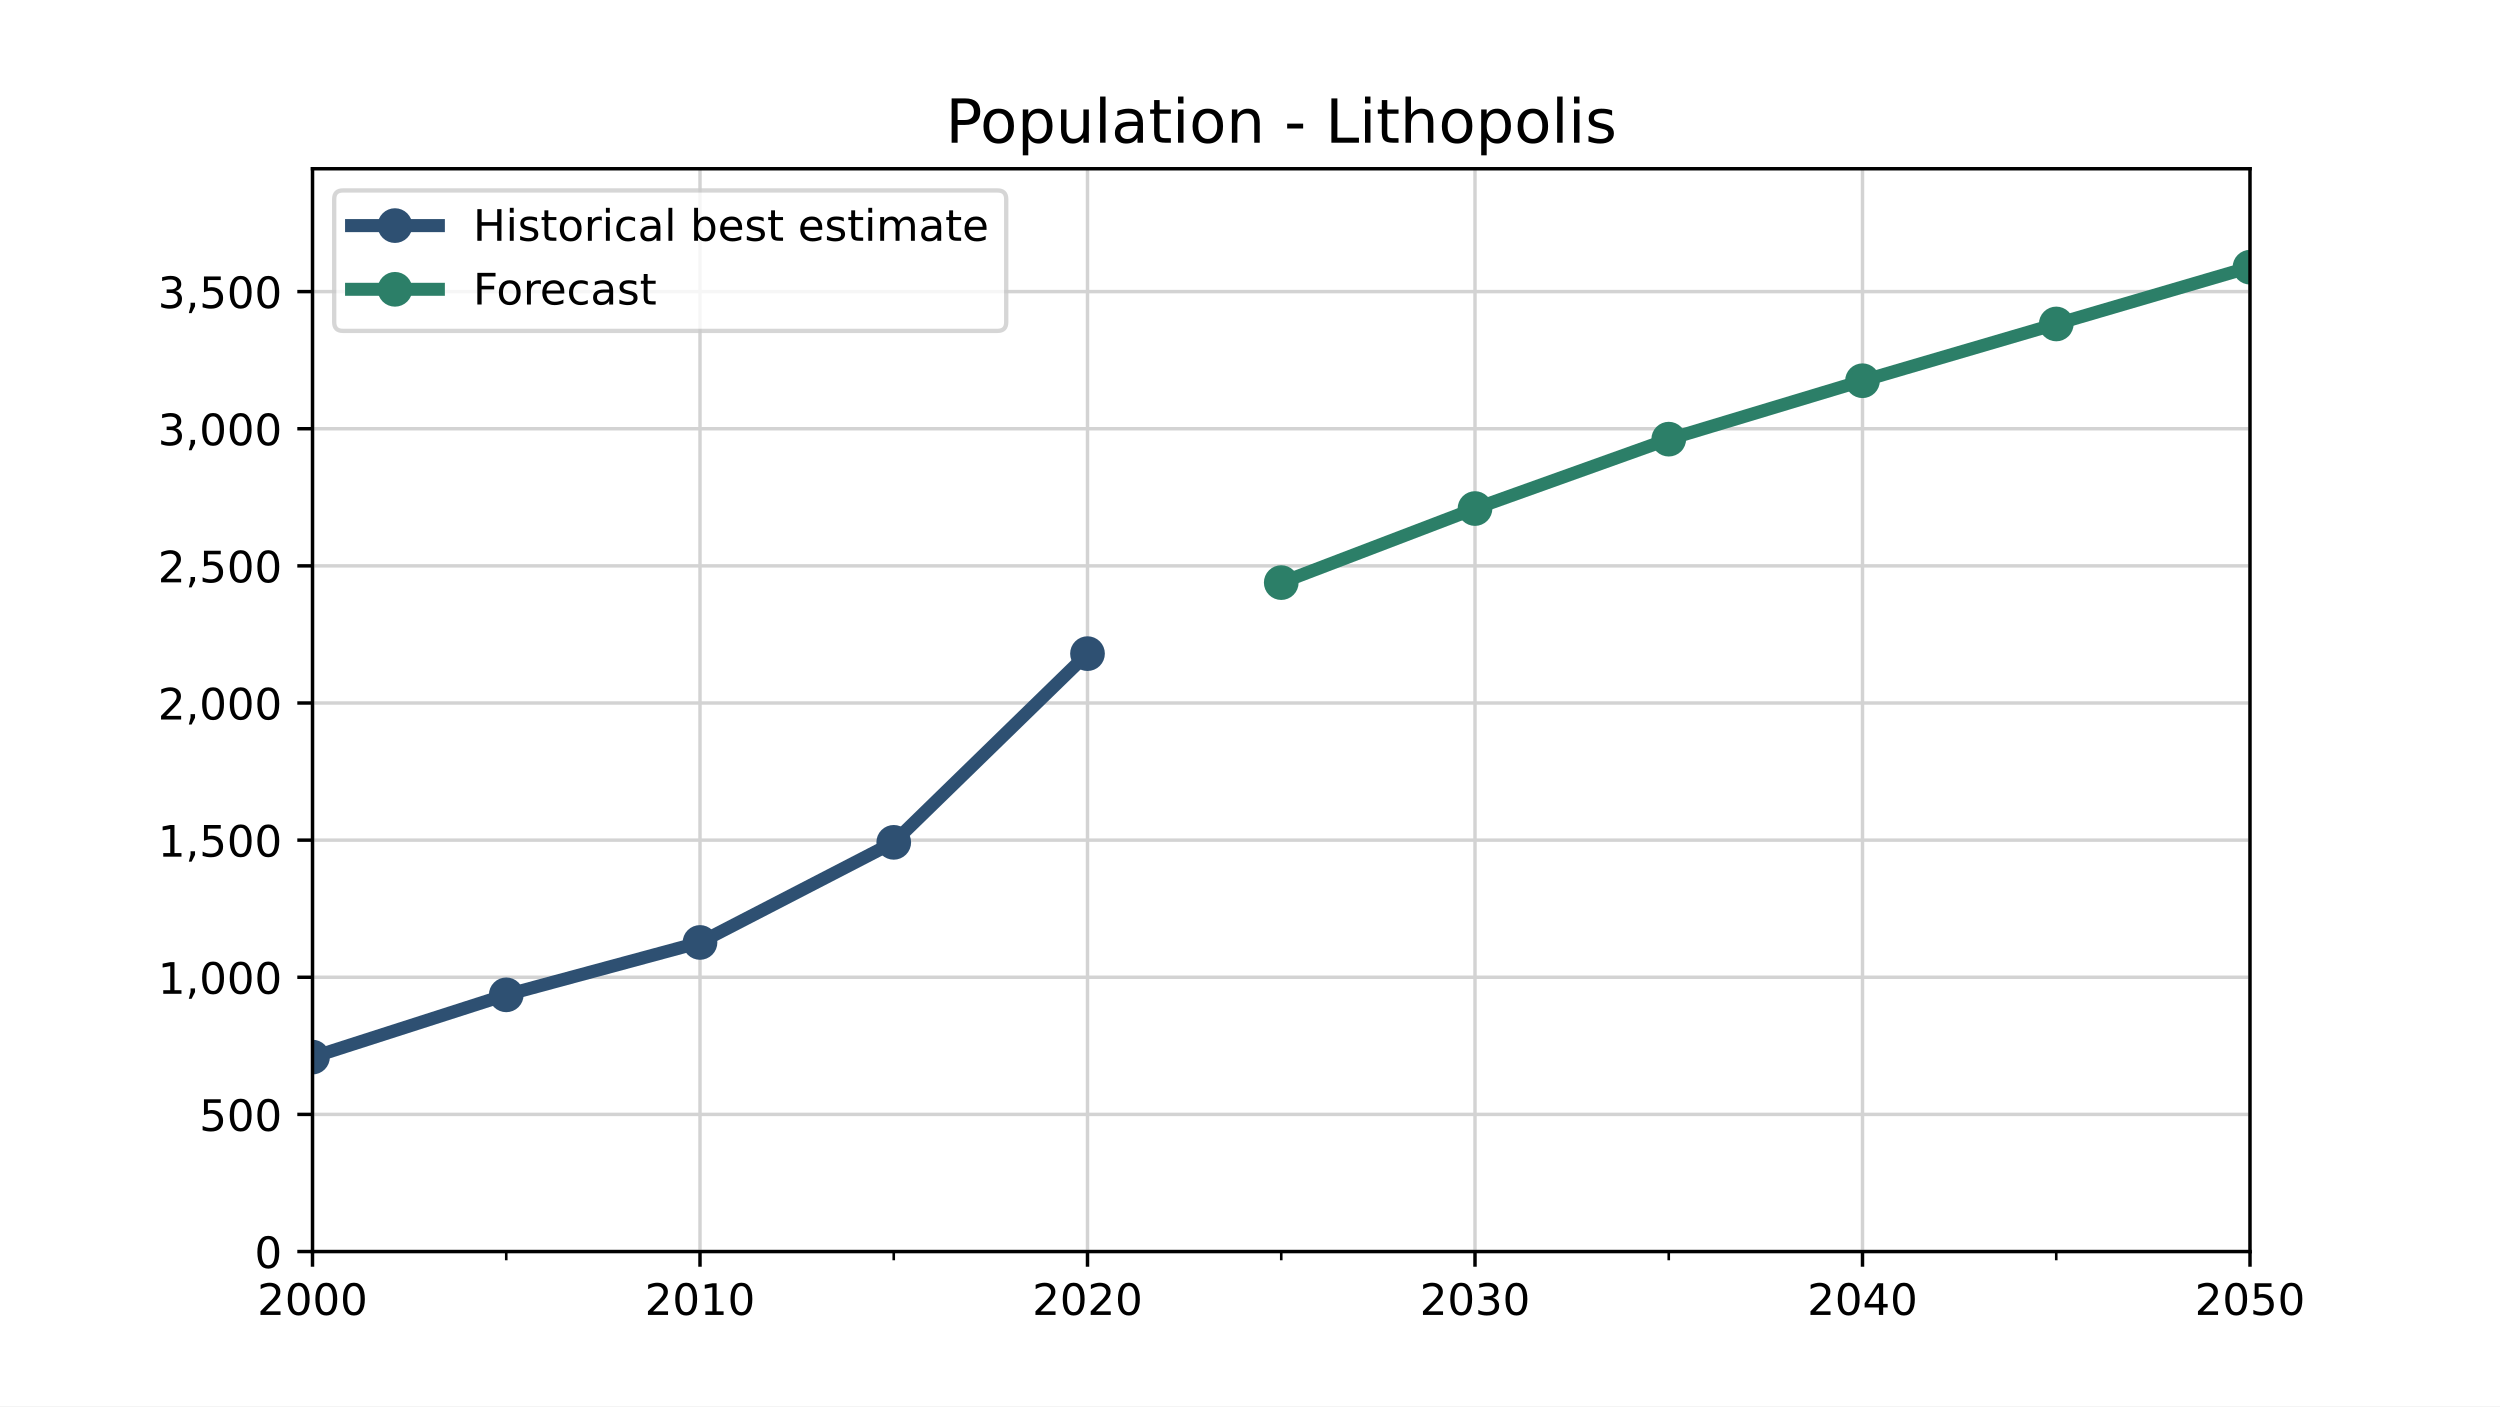
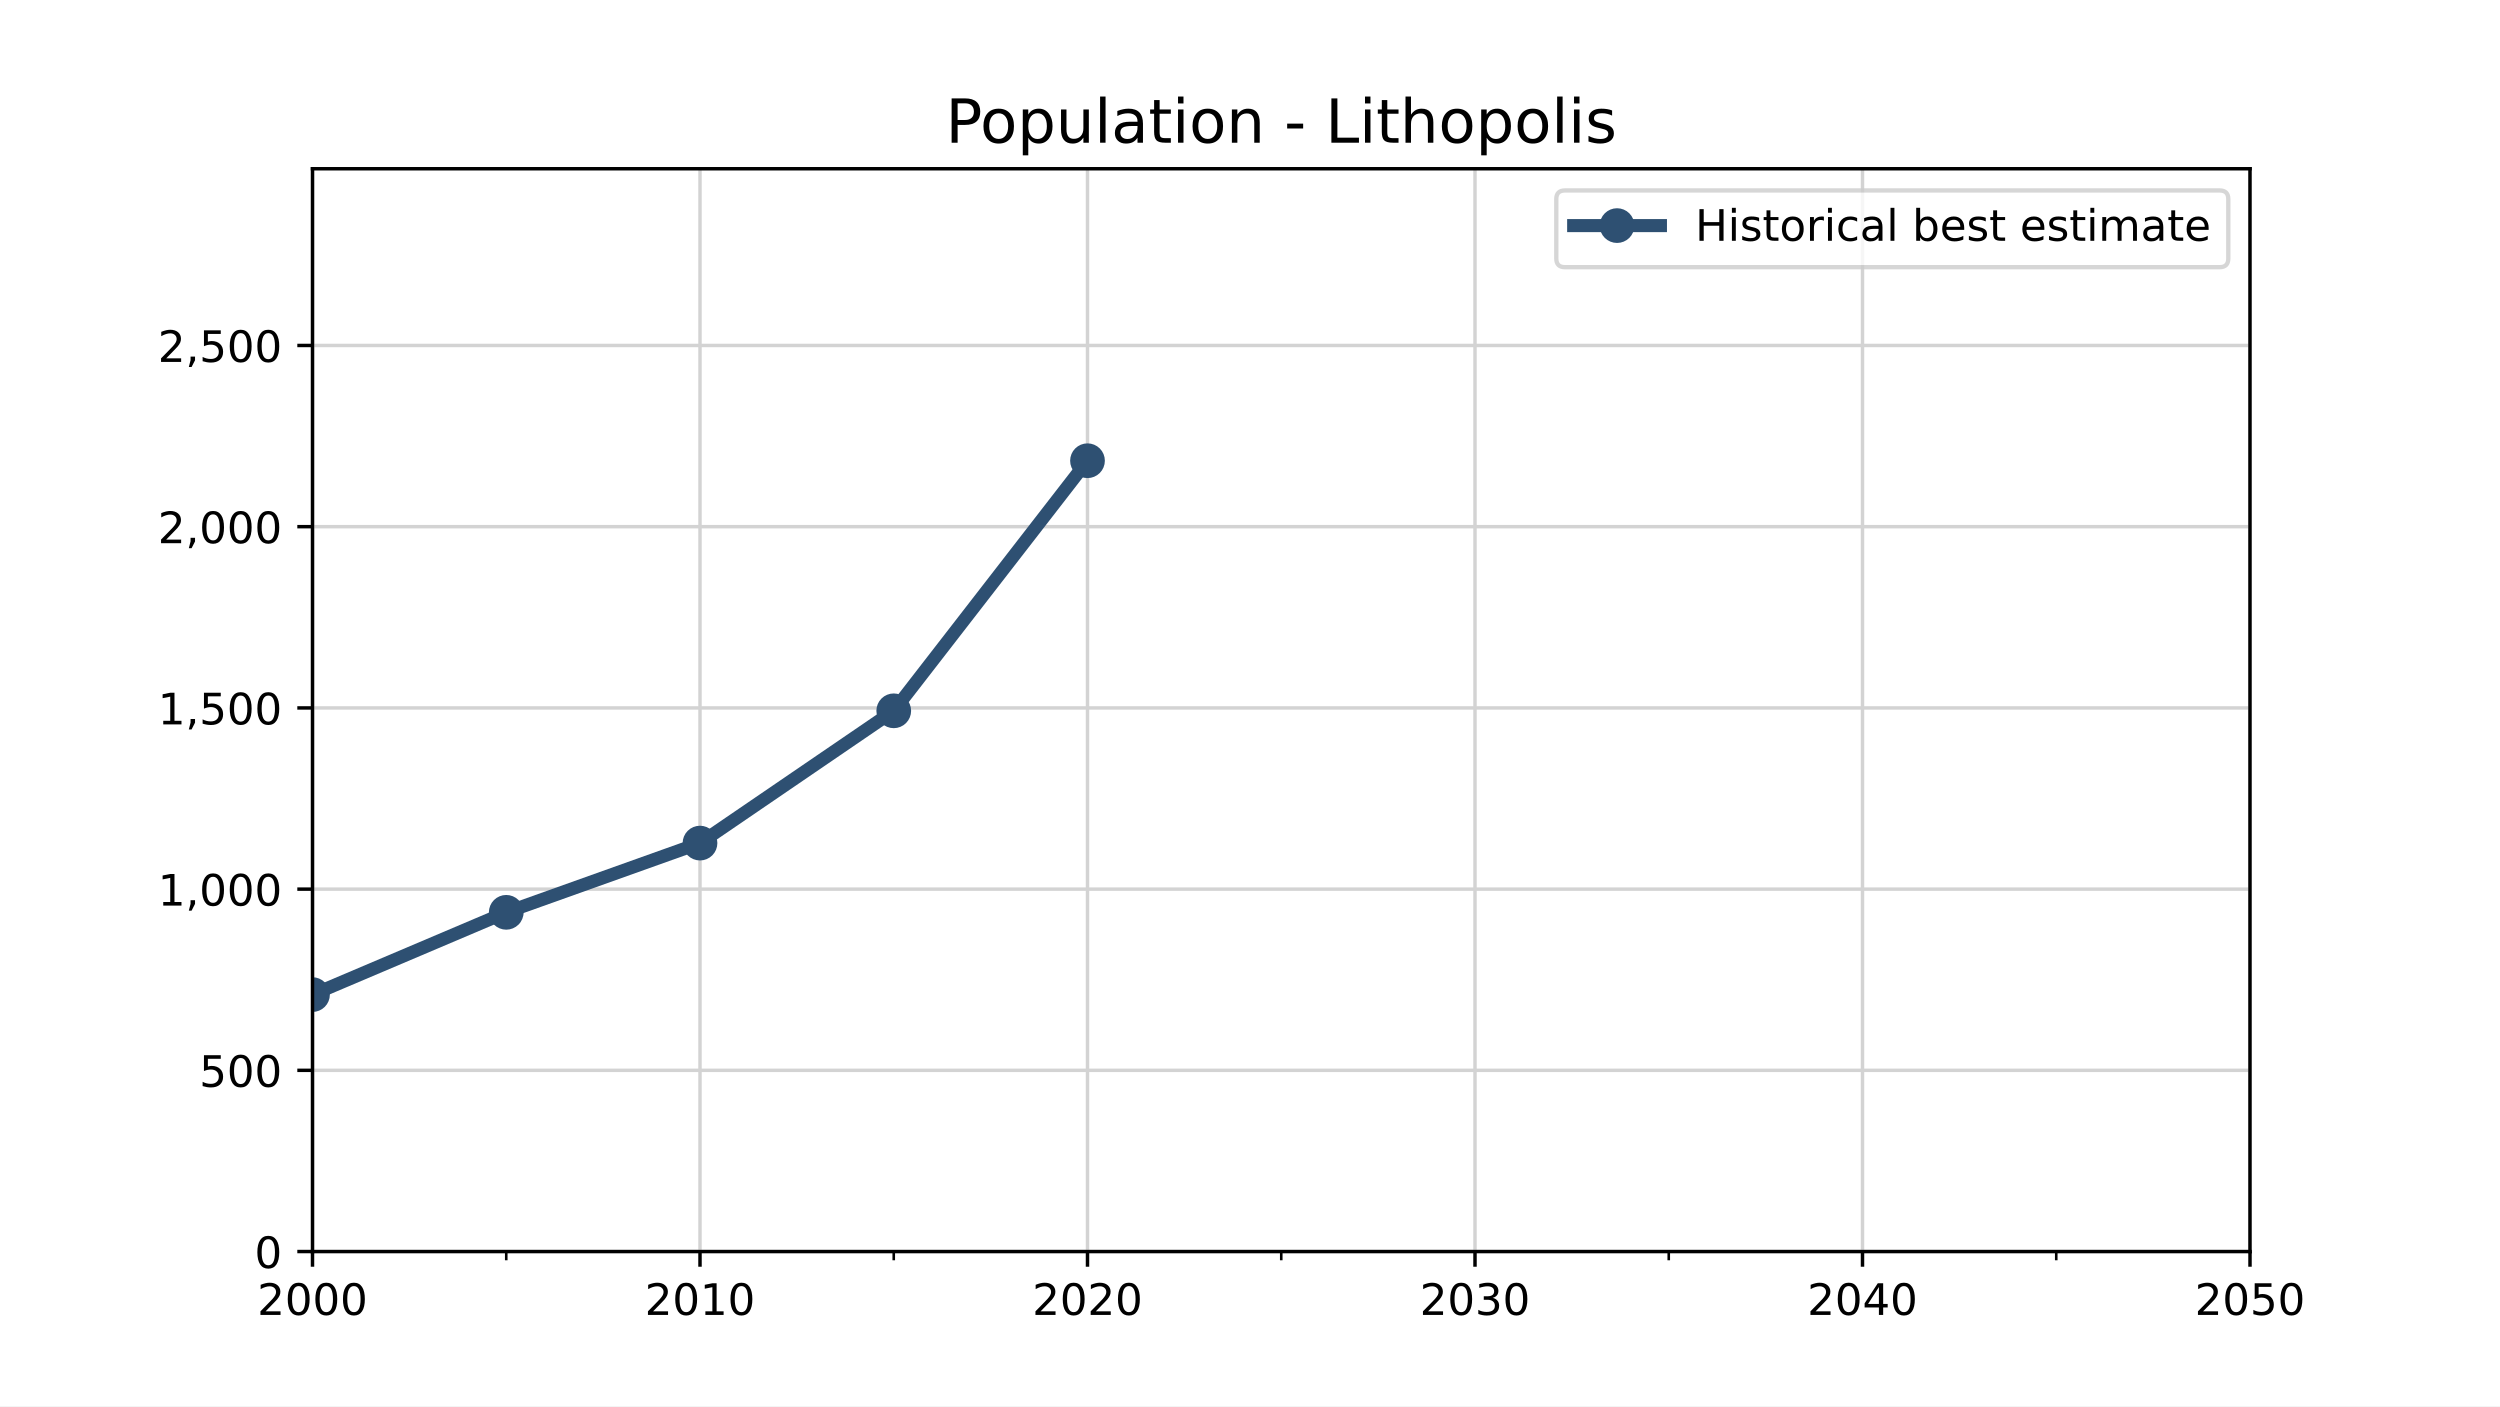
<svg xmlns="http://www.w3.org/2000/svg" xmlns:xlink="http://www.w3.org/1999/xlink" width="576pt" height="324pt" viewBox="0 0 576 324" version="1.1">
  <defs>
    <style type="text/css">*{stroke-linejoin: round; stroke-linecap: butt}</style>
  </defs>
  <g id="figure_1">
    <g id="patch_1">
      <path d="M 0 324  L 576 324  L 576 0  L 0 0  z " style="fill: #ffffff" />
    </g>
    <g id="axes_1">
      <g id="patch_2">
        <path d="M 72 288.36  L 518.4 288.36  L 518.4 38.88  L 72 38.88  z " style="fill: #ffffff" />
      </g>
      <g id="matplotlib.axis_1">
        <g id="xtick_1">
          <g id="line2d_1">
-             <path d="M 72 288.36  L 72 38.88  " clip-path="url(#p7a6496138f)" style="fill: none; stroke: #d3d3d3; stroke-width: 0.8; stroke-linecap: square" />
+             <path d="M 72 288.36  L 72 38.88  " clip-path="url(#p3c80971018)" style="fill: none; stroke: #d3d3d3; stroke-width: 0.8; stroke-linecap: square" />
          </g>
          <g id="line2d_2">
            <defs>
-               <path id="m58051185d8" d="M 0 0  L 0 3.5  " style="stroke: #000000; stroke-width: 0.8" />
+               <path id="m2da62c11f4" d="M 0 0  L 0 3.5  " style="stroke: #000000; stroke-width: 0.8" />
            </defs>
            <g>
-               <use xlink:href="#m58051185d8" x="72" y="288.36" style="stroke: #000000; stroke-width: 0.8" />
+               <use xlink:href="#m2da62c11f4" x="72" y="288.36" style="stroke: #000000; stroke-width: 0.8" />
            </g>
          </g>
          <g id="text_1">
            <g transform="translate(59.275 302.9584) scale(0.1 -0.1)">
              <defs>
                <path id="DejaVuSans-32" d="M 1228 531  L 3431 531  L 3431 0  L 469 0  L 469 531  Q 828 903 1448 1529  Q 2069 2156 2228 2338  Q 2531 2678 2651 2914  Q 2772 3150 2772 3378  Q 2772 3750 2511 3984  Q 2250 4219 1831 4219  Q 1534 4219 1204 4116  Q 875 4013 500 3803  L 500 4441  Q 881 4594 1212 4672  Q 1544 4750 1819 4750  Q 2544 4750 2975 4387  Q 3406 4025 3406 3419  Q 3406 3131 3298 2873  Q 3191 2616 2906 2266  Q 2828 2175 2409 1742  Q 1991 1309 1228 531  z " transform="scale(0.015625)" />
                <path id="DejaVuSans-30" d="M 2034 4250  Q 1547 4250 1301 3770  Q 1056 3291 1056 2328  Q 1056 1369 1301 889  Q 1547 409 2034 409  Q 2525 409 2770 889  Q 3016 1369 3016 2328  Q 3016 3291 2770 3770  Q 2525 4250 2034 4250  z M 2034 4750  Q 2819 4750 3233 4129  Q 3647 3509 3647 2328  Q 3647 1150 3233 529  Q 2819 -91 2034 -91  Q 1250 -91 836 529  Q 422 1150 422 2328  Q 422 3509 836 4129  Q 1250 4750 2034 4750  z " transform="scale(0.015625)" />
              </defs>
              <use xlink:href="#DejaVuSans-32" />
-               <use xlink:href="#DejaVuSans-30" x="63.623" />
-               <use xlink:href="#DejaVuSans-30" x="127.246" />
-               <use xlink:href="#DejaVuSans-30" x="190.869" />
+               <use xlink:href="#DejaVuSans-30" transform="translate(63.62305 0)" />
+               <use xlink:href="#DejaVuSans-30" transform="translate(127.2461 0)" />
+               <use xlink:href="#DejaVuSans-30" transform="translate(190.8691 0)" />
            </g>
          </g>
        </g>
        <g id="xtick_2">
          <g id="line2d_3">
-             <path d="M 161.28 288.36  L 161.28 38.88  " clip-path="url(#p7a6496138f)" style="fill: none; stroke: #d3d3d3; stroke-width: 0.8; stroke-linecap: square" />
+             <path d="M 161.28 288.36  L 161.28 38.88  " clip-path="url(#p3c80971018)" style="fill: none; stroke: #d3d3d3; stroke-width: 0.8; stroke-linecap: square" />
          </g>
          <g id="line2d_4">
            <g>
-               <use xlink:href="#m58051185d8" x="161.28" y="288.36" style="stroke: #000000; stroke-width: 0.8" />
+               <use xlink:href="#m2da62c11f4" x="161.28" y="288.36" style="stroke: #000000; stroke-width: 0.8" />
            </g>
          </g>
          <g id="text_2">
            <g transform="translate(148.555 302.9584) scale(0.1 -0.1)">
              <defs>
                <path id="DejaVuSans-31" d="M 794 531  L 1825 531  L 1825 4091  L 703 3866  L 703 4441  L 1819 4666  L 2450 4666  L 2450 531  L 3481 531  L 3481 0  L 794 0  L 794 531  z " transform="scale(0.015625)" />
              </defs>
              <use xlink:href="#DejaVuSans-32" />
-               <use xlink:href="#DejaVuSans-30" x="63.623" />
-               <use xlink:href="#DejaVuSans-31" x="127.246" />
-               <use xlink:href="#DejaVuSans-30" x="190.869" />
+               <use xlink:href="#DejaVuSans-30" transform="translate(63.62305 0)" />
+               <use xlink:href="#DejaVuSans-31" transform="translate(127.2461 0)" />
+               <use xlink:href="#DejaVuSans-30" transform="translate(190.8691 0)" />
            </g>
          </g>
        </g>
        <g id="xtick_3">
          <g id="line2d_5">
-             <path d="M 250.56 288.36  L 250.56 38.88  " clip-path="url(#p7a6496138f)" style="fill: none; stroke: #d3d3d3; stroke-width: 0.8; stroke-linecap: square" />
+             <path d="M 250.56 288.36  L 250.56 38.88  " clip-path="url(#p3c80971018)" style="fill: none; stroke: #d3d3d3; stroke-width: 0.8; stroke-linecap: square" />
          </g>
          <g id="line2d_6">
            <g>
-               <use xlink:href="#m58051185d8" x="250.56" y="288.36" style="stroke: #000000; stroke-width: 0.8" />
+               <use xlink:href="#m2da62c11f4" x="250.56" y="288.36" style="stroke: #000000; stroke-width: 0.8" />
            </g>
          </g>
          <g id="text_3">
            <g transform="translate(237.835 302.9584) scale(0.1 -0.1)">
              <use xlink:href="#DejaVuSans-32" />
-               <use xlink:href="#DejaVuSans-30" x="63.623" />
-               <use xlink:href="#DejaVuSans-32" x="127.246" />
-               <use xlink:href="#DejaVuSans-30" x="190.869" />
+               <use xlink:href="#DejaVuSans-30" transform="translate(63.62305 0)" />
+               <use xlink:href="#DejaVuSans-32" transform="translate(127.2461 0)" />
+               <use xlink:href="#DejaVuSans-30" transform="translate(190.8691 0)" />
            </g>
          </g>
        </g>
        <g id="xtick_4">
          <g id="line2d_7">
-             <path d="M 339.84 288.36  L 339.84 38.88  " clip-path="url(#p7a6496138f)" style="fill: none; stroke: #d3d3d3; stroke-width: 0.8; stroke-linecap: square" />
+             <path d="M 339.84 288.36  L 339.84 38.88  " clip-path="url(#p3c80971018)" style="fill: none; stroke: #d3d3d3; stroke-width: 0.8; stroke-linecap: square" />
          </g>
          <g id="line2d_8">
            <g>
-               <use xlink:href="#m58051185d8" x="339.84" y="288.36" style="stroke: #000000; stroke-width: 0.8" />
+               <use xlink:href="#m2da62c11f4" x="339.84" y="288.36" style="stroke: #000000; stroke-width: 0.8" />
            </g>
          </g>
          <g id="text_4">
            <g transform="translate(327.115 302.9584) scale(0.1 -0.1)">
              <defs>
                <path id="DejaVuSans-33" d="M 2597 2516  Q 3050 2419 3304 2112  Q 3559 1806 3559 1356  Q 3559 666 3084 287  Q 2609 -91 1734 -91  Q 1441 -91 1130 -33  Q 819 25 488 141  L 488 750  Q 750 597 1062 519  Q 1375 441 1716 441  Q 2309 441 2620 675  Q 2931 909 2931 1356  Q 2931 1769 2642 2001  Q 2353 2234 1838 2234  L 1294 2234  L 1294 2753  L 1863 2753  Q 2328 2753 2575 2939  Q 2822 3125 2822 3475  Q 2822 3834 2567 4026  Q 2313 4219 1838 4219  Q 1578 4219 1281 4162  Q 984 4106 628 3988  L 628 4550  Q 988 4650 1302 4700  Q 1616 4750 1894 4750  Q 2613 4750 3031 4423  Q 3450 4097 3450 3541  Q 3450 3153 3228 2886  Q 3006 2619 2597 2516  z " transform="scale(0.015625)" />
              </defs>
              <use xlink:href="#DejaVuSans-32" />
-               <use xlink:href="#DejaVuSans-30" x="63.623" />
-               <use xlink:href="#DejaVuSans-33" x="127.246" />
-               <use xlink:href="#DejaVuSans-30" x="190.869" />
+               <use xlink:href="#DejaVuSans-30" transform="translate(63.62305 0)" />
+               <use xlink:href="#DejaVuSans-33" transform="translate(127.2461 0)" />
+               <use xlink:href="#DejaVuSans-30" transform="translate(190.8691 0)" />
            </g>
          </g>
        </g>
        <g id="xtick_5">
          <g id="line2d_9">
-             <path d="M 429.12 288.36  L 429.12 38.88  " clip-path="url(#p7a6496138f)" style="fill: none; stroke: #d3d3d3; stroke-width: 0.8; stroke-linecap: square" />
+             <path d="M 429.12 288.36  L 429.12 38.88  " clip-path="url(#p3c80971018)" style="fill: none; stroke: #d3d3d3; stroke-width: 0.8; stroke-linecap: square" />
          </g>
          <g id="line2d_10">
            <g>
-               <use xlink:href="#m58051185d8" x="429.12" y="288.36" style="stroke: #000000; stroke-width: 0.8" />
+               <use xlink:href="#m2da62c11f4" x="429.12" y="288.36" style="stroke: #000000; stroke-width: 0.8" />
            </g>
          </g>
          <g id="text_5">
            <g transform="translate(416.395 302.9584) scale(0.1 -0.1)">
              <defs>
                <path id="DejaVuSans-34" d="M 2419 4116  L 825 1625  L 2419 1625  L 2419 4116  z M 2253 4666  L 3047 4666  L 3047 1625  L 3713 1625  L 3713 1100  L 3047 1100  L 3047 0  L 2419 0  L 2419 1100  L 313 1100  L 313 1709  L 2253 4666  z " transform="scale(0.015625)" />
              </defs>
              <use xlink:href="#DejaVuSans-32" />
-               <use xlink:href="#DejaVuSans-30" x="63.623" />
-               <use xlink:href="#DejaVuSans-34" x="127.246" />
-               <use xlink:href="#DejaVuSans-30" x="190.869" />
+               <use xlink:href="#DejaVuSans-30" transform="translate(63.62305 0)" />
+               <use xlink:href="#DejaVuSans-34" transform="translate(127.2461 0)" />
+               <use xlink:href="#DejaVuSans-30" transform="translate(190.8691 0)" />
            </g>
          </g>
        </g>
        <g id="xtick_6">
          <g id="line2d_11">
-             <path d="M 518.4 288.36  L 518.4 38.88  " clip-path="url(#p7a6496138f)" style="fill: none; stroke: #d3d3d3; stroke-width: 0.8; stroke-linecap: square" />
+             <path d="M 518.4 288.36  L 518.4 38.88  " clip-path="url(#p3c80971018)" style="fill: none; stroke: #d3d3d3; stroke-width: 0.8; stroke-linecap: square" />
          </g>
          <g id="line2d_12">
            <g>
-               <use xlink:href="#m58051185d8" x="518.4" y="288.36" style="stroke: #000000; stroke-width: 0.8" />
+               <use xlink:href="#m2da62c11f4" x="518.4" y="288.36" style="stroke: #000000; stroke-width: 0.8" />
            </g>
          </g>
          <g id="text_6">
            <g transform="translate(505.675 302.9584) scale(0.1 -0.1)">
              <defs>
                <path id="DejaVuSans-35" d="M 691 4666  L 3169 4666  L 3169 4134  L 1269 4134  L 1269 2991  Q 1406 3038 1543 3061  Q 1681 3084 1819 3084  Q 2600 3084 3056 2656  Q 3513 2228 3513 1497  Q 3513 744 3044 326  Q 2575 -91 1722 -91  Q 1428 -91 1123 -41  Q 819 9 494 109  L 494 744  Q 775 591 1075 516  Q 1375 441 1709 441  Q 2250 441 2565 725  Q 2881 1009 2881 1497  Q 2881 1984 2565 2268  Q 2250 2553 1709 2553  Q 1456 2553 1204 2497  Q 953 2441 691 2322  L 691 4666  z " transform="scale(0.015625)" />
              </defs>
              <use xlink:href="#DejaVuSans-32" />
-               <use xlink:href="#DejaVuSans-30" x="63.623" />
-               <use xlink:href="#DejaVuSans-35" x="127.246" />
-               <use xlink:href="#DejaVuSans-30" x="190.869" />
+               <use xlink:href="#DejaVuSans-30" transform="translate(63.62305 0)" />
+               <use xlink:href="#DejaVuSans-35" transform="translate(127.2461 0)" />
+               <use xlink:href="#DejaVuSans-30" transform="translate(190.8691 0)" />
            </g>
          </g>
        </g>
        <g id="xtick_7">
          <g id="line2d_13">
            <defs>
-               <path id="m433ba793e2" d="M 0 0  L 0 2  " style="stroke: #000000; stroke-width: 0.6" />
+               <path id="mc444dab13d" d="M 0 0  L 0 2  " style="stroke: #000000; stroke-width: 0.6" />
            </defs>
            <g>
-               <use xlink:href="#m433ba793e2" x="116.64" y="288.36" style="stroke: #000000; stroke-width: 0.6" />
+               <use xlink:href="#mc444dab13d" x="116.64" y="288.36" style="stroke: #000000; stroke-width: 0.6" />
            </g>
          </g>
        </g>
        <g id="xtick_8">
          <g id="line2d_14">
            <g>
-               <use xlink:href="#m433ba793e2" x="205.92" y="288.36" style="stroke: #000000; stroke-width: 0.6" />
+               <use xlink:href="#mc444dab13d" x="205.92" y="288.36" style="stroke: #000000; stroke-width: 0.6" />
            </g>
          </g>
        </g>
        <g id="xtick_9">
          <g id="line2d_15">
            <g>
-               <use xlink:href="#m433ba793e2" x="295.2" y="288.36" style="stroke: #000000; stroke-width: 0.6" />
+               <use xlink:href="#mc444dab13d" x="295.2" y="288.36" style="stroke: #000000; stroke-width: 0.6" />
            </g>
          </g>
        </g>
        <g id="xtick_10">
          <g id="line2d_16">
            <g>
-               <use xlink:href="#m433ba793e2" x="384.48" y="288.36" style="stroke: #000000; stroke-width: 0.6" />
+               <use xlink:href="#mc444dab13d" x="384.48" y="288.36" style="stroke: #000000; stroke-width: 0.6" />
            </g>
          </g>
        </g>
        <g id="xtick_11">
          <g id="line2d_17">
            <g>
-               <use xlink:href="#m433ba793e2" x="473.76" y="288.36" style="stroke: #000000; stroke-width: 0.6" />
+               <use xlink:href="#mc444dab13d" x="473.76" y="288.36" style="stroke: #000000; stroke-width: 0.6" />
            </g>
          </g>
        </g>
      </g>
      <g id="matplotlib.axis_2">
        <g id="ytick_1">
          <g id="line2d_18">
-             <path d="M 72 288.36  L 518.4 288.36  " clip-path="url(#p7a6496138f)" style="fill: none; stroke: #d3d3d3; stroke-width: 0.8; stroke-linecap: square" />
+             <path d="M 72 288.36  L 518.4 288.36  " clip-path="url(#p3c80971018)" style="fill: none; stroke: #d3d3d3; stroke-width: 0.8; stroke-linecap: square" />
          </g>
          <g id="line2d_19">
            <defs>
-               <path id="mf4b24313a1" d="M 0 0  L -3.5 0  " style="stroke: #000000; stroke-width: 0.8" />
+               <path id="m31e2c141a7" d="M 0 0  L -3.5 0  " style="stroke: #000000; stroke-width: 0.8" />
            </defs>
            <g>
-               <use xlink:href="#mf4b24313a1" x="72" y="288.36" style="stroke: #000000; stroke-width: 0.8" />
+               <use xlink:href="#m31e2c141a7" x="72" y="288.36" style="stroke: #000000; stroke-width: 0.8" />
            </g>
          </g>
          <g id="text_7">
            <g transform="translate(58.6375 292.1592) scale(0.1 -0.1)">
              <use xlink:href="#DejaVuSans-30" />
            </g>
          </g>
        </g>
        <g id="ytick_2">
          <g id="line2d_20">
-             <path d="M 72 256.763  L 518.4 256.763  " clip-path="url(#p7a6496138f)" style="fill: none; stroke: #d3d3d3; stroke-width: 0.8; stroke-linecap: square" />
+             <path d="M 72 246.607  L 518.4 246.607  " clip-path="url(#p3c80971018)" style="fill: none; stroke: #d3d3d3; stroke-width: 0.8; stroke-linecap: square" />
          </g>
          <g id="line2d_21">
            <g>
-               <use xlink:href="#mf4b24313a1" x="72" y="256.763" style="stroke: #000000; stroke-width: 0.8" />
+               <use xlink:href="#m31e2c141a7" x="72" y="246.607" style="stroke: #000000; stroke-width: 0.8" />
            </g>
          </g>
          <g id="text_8">
-             <g transform="translate(45.9125 260.5627) scale(0.1 -0.1)">
+             <g transform="translate(45.9125 250.4066) scale(0.1 -0.1)">
              <use xlink:href="#DejaVuSans-35" />
-               <use xlink:href="#DejaVuSans-30" x="63.623" />
-               <use xlink:href="#DejaVuSans-30" x="127.246" />
+               <use xlink:href="#DejaVuSans-30" transform="translate(63.62305 0)" />
+               <use xlink:href="#DejaVuSans-30" transform="translate(127.2461 0)" />
            </g>
          </g>
        </g>
        <g id="ytick_3">
          <g id="line2d_22">
-             <path d="M 72 225.167  L 518.4 225.167  " clip-path="url(#p7a6496138f)" style="fill: none; stroke: #d3d3d3; stroke-width: 0.8; stroke-linecap: square" />
+             <path d="M 72 204.855  L 518.4 204.855  " clip-path="url(#p3c80971018)" style="fill: none; stroke: #d3d3d3; stroke-width: 0.8; stroke-linecap: square" />
          </g>
          <g id="line2d_23">
            <g>
-               <use xlink:href="#mf4b24313a1" x="72" y="225.167" style="stroke: #000000; stroke-width: 0.8" />
+               <use xlink:href="#m31e2c141a7" x="72" y="204.855" style="stroke: #000000; stroke-width: 0.8" />
            </g>
          </g>
          <g id="text_9">
-             <g transform="translate(36.37188 228.9661) scale(0.1 -0.1)">
+             <g transform="translate(36.37188 208.6541) scale(0.1 -0.1)">
              <defs>
                <path id="DejaVuSans-2c" d="M 750 794  L 1409 794  L 1409 256  L 897 -744  L 494 -744  L 750 256  L 750 794  z " transform="scale(0.015625)" />
              </defs>
              <use xlink:href="#DejaVuSans-31" />
-               <use xlink:href="#DejaVuSans-2c" x="63.623" />
-               <use xlink:href="#DejaVuSans-30" x="95.41" />
-               <use xlink:href="#DejaVuSans-30" x="159.033" />
-               <use xlink:href="#DejaVuSans-30" x="222.656" />
+               <use xlink:href="#DejaVuSans-2c" transform="translate(63.62305 0)" />
+               <use xlink:href="#DejaVuSans-30" transform="translate(95.41016 0)" />
+               <use xlink:href="#DejaVuSans-30" transform="translate(159.0332 0)" />
+               <use xlink:href="#DejaVuSans-30" transform="translate(222.6562 0)" />
            </g>
          </g>
        </g>
        <g id="ytick_4">
          <g id="line2d_24">
-             <path d="M 72 193.57  L 518.4 193.57  " clip-path="url(#p7a6496138f)" style="fill: none; stroke: #d3d3d3; stroke-width: 0.8; stroke-linecap: square" />
+             <path d="M 72 163.102  L 518.4 163.102  " clip-path="url(#p3c80971018)" style="fill: none; stroke: #d3d3d3; stroke-width: 0.8; stroke-linecap: square" />
          </g>
          <g id="line2d_25">
            <g>
-               <use xlink:href="#mf4b24313a1" x="72" y="193.57" style="stroke: #000000; stroke-width: 0.8" />
+               <use xlink:href="#m31e2c141a7" x="72" y="163.102" style="stroke: #000000; stroke-width: 0.8" />
            </g>
          </g>
          <g id="text_10">
-             <g transform="translate(36.37188 197.3696) scale(0.1 -0.1)">
+             <g transform="translate(36.37188 166.9015) scale(0.1 -0.1)">
              <use xlink:href="#DejaVuSans-31" />
-               <use xlink:href="#DejaVuSans-2c" x="63.623" />
-               <use xlink:href="#DejaVuSans-35" x="95.41" />
-               <use xlink:href="#DejaVuSans-30" x="159.033" />
-               <use xlink:href="#DejaVuSans-30" x="222.656" />
+               <use xlink:href="#DejaVuSans-2c" transform="translate(63.62305 0)" />
+               <use xlink:href="#DejaVuSans-35" transform="translate(95.41016 0)" />
+               <use xlink:href="#DejaVuSans-30" transform="translate(159.0332 0)" />
+               <use xlink:href="#DejaVuSans-30" transform="translate(222.6562 0)" />
            </g>
          </g>
        </g>
        <g id="ytick_5">
          <g id="line2d_26">
-             <path d="M 72 161.974  L 518.4 161.974  " clip-path="url(#p7a6496138f)" style="fill: none; stroke: #d3d3d3; stroke-width: 0.8; stroke-linecap: square" />
+             <path d="M 72 121.35  L 518.4 121.35  " clip-path="url(#p3c80971018)" style="fill: none; stroke: #d3d3d3; stroke-width: 0.8; stroke-linecap: square" />
          </g>
          <g id="line2d_27">
            <g>
-               <use xlink:href="#mf4b24313a1" x="72" y="161.974" style="stroke: #000000; stroke-width: 0.8" />
+               <use xlink:href="#m31e2c141a7" x="72" y="121.35" style="stroke: #000000; stroke-width: 0.8" />
            </g>
          </g>
          <g id="text_11">
-             <g transform="translate(36.37188 165.773) scale(0.1 -0.1)">
-               <use xlink:href="#DejaVuSans-32" />
-               <use xlink:href="#DejaVuSans-2c" x="63.623" />
-               <use xlink:href="#DejaVuSans-30" x="95.41" />
-               <use xlink:href="#DejaVuSans-30" x="159.033" />
-               <use xlink:href="#DejaVuSans-30" x="222.656" />
+             <g transform="translate(36.37188 125.1489) scale(0.1 -0.1)">
+               <use xlink:href="#DejaVuSans-32" />
+               <use xlink:href="#DejaVuSans-2c" transform="translate(63.62305 0)" />
+               <use xlink:href="#DejaVuSans-30" transform="translate(95.41016 0)" />
+               <use xlink:href="#DejaVuSans-30" transform="translate(159.0332 0)" />
+               <use xlink:href="#DejaVuSans-30" transform="translate(222.6562 0)" />
            </g>
          </g>
        </g>
        <g id="ytick_6">
          <g id="line2d_28">
-             <path d="M 72 130.377  L 518.4 130.377  " clip-path="url(#p7a6496138f)" style="fill: none; stroke: #d3d3d3; stroke-width: 0.8; stroke-linecap: square" />
+             <path d="M 72 79.597  L 518.4 79.597  " clip-path="url(#p3c80971018)" style="fill: none; stroke: #d3d3d3; stroke-width: 0.8; stroke-linecap: square" />
          </g>
          <g id="line2d_29">
            <g>
-               <use xlink:href="#mf4b24313a1" x="72" y="130.377" style="stroke: #000000; stroke-width: 0.8" />
+               <use xlink:href="#m31e2c141a7" x="72" y="79.597" style="stroke: #000000; stroke-width: 0.8" />
            </g>
          </g>
          <g id="text_12">
-             <g transform="translate(36.37188 134.1765) scale(0.1 -0.1)">
-               <use xlink:href="#DejaVuSans-32" />
-               <use xlink:href="#DejaVuSans-2c" x="63.623" />
-               <use xlink:href="#DejaVuSans-35" x="95.41" />
-               <use xlink:href="#DejaVuSans-30" x="159.033" />
-               <use xlink:href="#DejaVuSans-30" x="222.656" />
-             </g>
-           </g>
-         </g>
-         <g id="ytick_7">
-           <g id="line2d_30">
-             <path d="M 72 98.781  L 518.4 98.781  " clip-path="url(#p7a6496138f)" style="fill: none; stroke: #d3d3d3; stroke-width: 0.8; stroke-linecap: square" />
-           </g>
-           <g id="line2d_31">
-             <g>
-               <use xlink:href="#mf4b24313a1" x="72" y="98.781" style="stroke: #000000; stroke-width: 0.8" />
-             </g>
-           </g>
-           <g id="text_13">
-             <g transform="translate(36.37188 102.5799) scale(0.1 -0.1)">
-               <use xlink:href="#DejaVuSans-33" />
-               <use xlink:href="#DejaVuSans-2c" x="63.623" />
-               <use xlink:href="#DejaVuSans-30" x="95.41" />
-               <use xlink:href="#DejaVuSans-30" x="159.033" />
-               <use xlink:href="#DejaVuSans-30" x="222.656" />
-             </g>
-           </g>
-         </g>
-         <g id="ytick_8">
-           <g id="line2d_32">
-             <path d="M 72 67.184  L 518.4 67.184  " clip-path="url(#p7a6496138f)" style="fill: none; stroke: #d3d3d3; stroke-width: 0.8; stroke-linecap: square" />
-           </g>
-           <g id="line2d_33">
-             <g>
-               <use xlink:href="#mf4b24313a1" x="72" y="67.184" style="stroke: #000000; stroke-width: 0.8" />
-             </g>
-           </g>
-           <g id="text_14">
-             <g transform="translate(36.37188 70.9834) scale(0.1 -0.1)">
-               <use xlink:href="#DejaVuSans-33" />
-               <use xlink:href="#DejaVuSans-2c" x="63.623" />
-               <use xlink:href="#DejaVuSans-35" x="95.41" />
-               <use xlink:href="#DejaVuSans-30" x="159.033" />
-               <use xlink:href="#DejaVuSans-30" x="222.656" />
-             </g>
-           </g>
-         </g>
-       </g>
-       <g id="line2d_34">
-         <path d="M 72 243.556  L 116.64 229.211  L 161.28 217.141  L 205.92 194.076  L 250.56 150.599  " clip-path="url(#p7a6496138f)" style="fill: none; stroke: #2e5072; stroke-width: 3; stroke-linecap: square" />
+             <g transform="translate(36.37188 83.39633) scale(0.1 -0.1)">
+               <use xlink:href="#DejaVuSans-32" />
+               <use xlink:href="#DejaVuSans-2c" transform="translate(63.62305 0)" />
+               <use xlink:href="#DejaVuSans-35" transform="translate(95.41016 0)" />
+               <use xlink:href="#DejaVuSans-30" transform="translate(159.0332 0)" />
+               <use xlink:href="#DejaVuSans-30" transform="translate(222.6562 0)" />
+             </g>
+           </g>
+         </g>
+       </g>
+       <g id="line2d_30">
+         <path d="M 72 229.155  L 116.64 210.199  L 161.28 194.25  L 205.92 163.77  L 250.56 106.152  " clip-path="url(#p3c80971018)" style="fill: none; stroke: #2e5072; stroke-width: 3; stroke-linecap: square" />
        <defs>
-           <path id="m2ee700ee5f" d="M 0 3.5  C 0.928 3.5 1.819 3.131 2.475 2.475  C 3.131 1.819 3.5 0.928 3.5 0  C 3.5 -0.928 3.131 -1.819 2.475 -2.475  C 1.819 -3.131 0.928 -3.5 0 -3.5  C -0.928 -3.5 -1.819 -3.131 -2.475 -2.475  C -3.131 -1.819 -3.5 -0.928 -3.5 0  C -3.5 0.928 -3.131 1.819 -2.475 2.475  C -1.819 3.131 -0.928 3.5 0 3.5  z " style="stroke: #2e5072" />
+           <path id="me02ef00358" d="M 0 3.5  C 0.928 3.5 1.819 3.131 2.475 2.475  C 3.131 1.819 3.5 0.928 3.5 0  C 3.5 -0.928 3.131 -1.819 2.475 -2.475  C 1.819 -3.131 0.928 -3.5 0 -3.5  C -0.928 -3.5 -1.819 -3.131 -2.475 -2.475  C -3.131 -1.819 -3.5 -0.928 -3.5 0  C -3.5 0.928 -3.131 1.819 -2.475 2.475  C -1.819 3.131 -0.928 3.5 0 3.5  z " style="stroke: #2e5072" />
        </defs>
-         <g clip-path="url(#p7a6496138f)">
-           <use xlink:href="#m2ee700ee5f" x="72" y="243.556" style="fill: #2e5072; stroke: #2e5072" />
-           <use xlink:href="#m2ee700ee5f" x="116.64" y="229.211" style="fill: #2e5072; stroke: #2e5072" />
-           <use xlink:href="#m2ee700ee5f" x="161.28" y="217.141" style="fill: #2e5072; stroke: #2e5072" />
-           <use xlink:href="#m2ee700ee5f" x="205.92" y="194.076" style="fill: #2e5072; stroke: #2e5072" />
-           <use xlink:href="#m2ee700ee5f" x="250.56" y="150.599" style="fill: #2e5072; stroke: #2e5072" />
-         </g>
-       </g>
-       <g id="line2d_35">
-         <path d="M 295.2 134.232  L 339.84 117.17  L 384.48 101.182  L 429.12 87.722  L 473.76 74.641  L 518.4 61.56  " clip-path="url(#p7a6496138f)" style="fill: none; stroke: #2c7f68; stroke-width: 3; stroke-linecap: square" />
-         <defs>
-           <path id="mf949b38141" d="M 0 3.5  C 0.928 3.5 1.819 3.131 2.475 2.475  C 3.131 1.819 3.5 0.928 3.5 0  C 3.5 -0.928 3.131 -1.819 2.475 -2.475  C 1.819 -3.131 0.928 -3.5 0 -3.5  C -0.928 -3.5 -1.819 -3.131 -2.475 -2.475  C -3.131 -1.819 -3.5 -0.928 -3.5 0  C -3.5 0.928 -3.131 1.819 -2.475 2.475  C -1.819 3.131 -0.928 3.5 0 3.5  z " style="stroke: #2c7f68" />
-         </defs>
-         <g clip-path="url(#p7a6496138f)">
-           <use xlink:href="#mf949b38141" x="295.2" y="134.232" style="fill: #2c7f68; stroke: #2c7f68" />
-           <use xlink:href="#mf949b38141" x="339.84" y="117.17" style="fill: #2c7f68; stroke: #2c7f68" />
-           <use xlink:href="#mf949b38141" x="384.48" y="101.182" style="fill: #2c7f68; stroke: #2c7f68" />
-           <use xlink:href="#mf949b38141" x="429.12" y="87.722" style="fill: #2c7f68; stroke: #2c7f68" />
-           <use xlink:href="#mf949b38141" x="473.76" y="74.641" style="fill: #2c7f68; stroke: #2c7f68" />
-           <use xlink:href="#mf949b38141" x="518.4" y="61.56" style="fill: #2c7f68; stroke: #2c7f68" />
+         <g clip-path="url(#p3c80971018)">
+           <use xlink:href="#me02ef00358" x="72" y="229.155" style="fill: #2e5072; stroke: #2e5072" />
+           <use xlink:href="#me02ef00358" x="116.64" y="210.199" style="fill: #2e5072; stroke: #2e5072" />
+           <use xlink:href="#me02ef00358" x="161.28" y="194.25" style="fill: #2e5072; stroke: #2e5072" />
+           <use xlink:href="#me02ef00358" x="205.92" y="163.77" style="fill: #2e5072; stroke: #2e5072" />
+           <use xlink:href="#me02ef00358" x="250.56" y="106.152" style="fill: #2e5072; stroke: #2e5072" />
        </g>
      </g>
      <g id="patch_3">
        <path d="M 72 288.36  L 72 38.88  " style="fill: none; stroke: #000000; stroke-width: 0.8; stroke-linejoin: miter; stroke-linecap: square" />
      </g>
      <g id="patch_4">
        <path d="M 518.4 288.36  L 518.4 38.88  " style="fill: none; stroke: #000000; stroke-width: 0.8; stroke-linejoin: miter; stroke-linecap: square" />
      </g>
      <g id="patch_5">
        <path d="M 72 288.36  L 518.4 288.36  " style="fill: none; stroke: #000000; stroke-width: 0.8; stroke-linejoin: miter; stroke-linecap: square" />
      </g>
      <g id="patch_6">
        <path d="M 72 38.88  L 518.4 38.88  " style="fill: none; stroke: #000000; stroke-width: 0.8; stroke-linejoin: miter; stroke-linecap: square" />
      </g>
-       <g id="text_15">
+       <g id="text_13">
        <g transform="translate(217.8806 32.88) scale(0.14 -0.14)">
          <defs>
            <path id="DejaVuSans-50" d="M 1259 4147  L 1259 2394  L 2053 2394  Q 2494 2394 2734 2622  Q 2975 2850 2975 3272  Q 2975 3691 2734 3919  Q 2494 4147 2053 4147  L 1259 4147  z M 628 4666  L 2053 4666  Q 2838 4666 3239 4311  Q 3641 3956 3641 3272  Q 3641 2581 3239 2228  Q 2838 1875 2053 1875  L 1259 1875  L 1259 0  L 628 0  L 628 4666  z " transform="scale(0.015625)" />
            <path id="DejaVuSans-6f" d="M 1959 3097  Q 1497 3097 1228 2736  Q 959 2375 959 1747  Q 959 1119 1226 758  Q 1494 397 1959 397  Q 2419 397 2687 759  Q 2956 1122 2956 1747  Q 2956 2369 2687 2733  Q 2419 3097 1959 3097  z M 1959 3584  Q 2709 3584 3137 3096  Q 3566 2609 3566 1747  Q 3566 888 3137 398  Q 2709 -91 1959 -91  Q 1206 -91 779 398  Q 353 888 353 1747  Q 353 2609 779 3096  Q 1206 3584 1959 3584  z " transform="scale(0.015625)" />
            <path id="DejaVuSans-70" d="M 1159 525  L 1159 -1331  L 581 -1331  L 581 3500  L 1159 3500  L 1159 2969  Q 1341 3281 1617 3432  Q 1894 3584 2278 3584  Q 2916 3584 3314 3078  Q 3713 2572 3713 1747  Q 3713 922 3314 415  Q 2916 -91 2278 -91  Q 1894 -91 1617 61  Q 1341 213 1159 525  z M 3116 1747  Q 3116 2381 2855 2742  Q 2594 3103 2138 3103  Q 1681 3103 1420 2742  Q 1159 2381 1159 1747  Q 1159 1113 1420 752  Q 1681 391 2138 391  Q 2594 391 2855 752  Q 3116 1113 3116 1747  z " transform="scale(0.015625)" />
            <path id="DejaVuSans-75" d="M 544 1381  L 544 3500  L 1119 3500  L 1119 1403  Q 1119 906 1312 657  Q 1506 409 1894 409  Q 2359 409 2629 706  Q 2900 1003 2900 1516  L 2900 3500  L 3475 3500  L 3475 0  L 2900 0  L 2900 538  Q 2691 219 2414 64  Q 2138 -91 1772 -91  Q 1169 -91 856 284  Q 544 659 544 1381  z M 1991 3584  L 1991 3584  z " transform="scale(0.015625)" />
            <path id="DejaVuSans-6c" d="M 603 4863  L 1178 4863  L 1178 0  L 603 0  L 603 4863  z " transform="scale(0.015625)" />
            <path id="DejaVuSans-61" d="M 2194 1759  Q 1497 1759 1228 1600  Q 959 1441 959 1056  Q 959 750 1161 570  Q 1363 391 1709 391  Q 2188 391 2477 730  Q 2766 1069 2766 1631  L 2766 1759  L 2194 1759  z M 3341 1997  L 3341 0  L 2766 0  L 2766 531  Q 2569 213 2275 61  Q 1981 -91 1556 -91  Q 1019 -91 701 211  Q 384 513 384 1019  Q 384 1609 779 1909  Q 1175 2209 1959 2209  L 2766 2209  L 2766 2266  Q 2766 2663 2505 2880  Q 2244 3097 1772 3097  Q 1472 3097 1187 3025  Q 903 2953 641 2809  L 641 3341  Q 956 3463 1253 3523  Q 1550 3584 1831 3584  Q 2591 3584 2966 3190  Q 3341 2797 3341 1997  z " transform="scale(0.015625)" />
            <path id="DejaVuSans-74" d="M 1172 4494  L 1172 3500  L 2356 3500  L 2356 3053  L 1172 3053  L 1172 1153  Q 1172 725 1289 603  Q 1406 481 1766 481  L 2356 481  L 2356 0  L 1766 0  Q 1100 0 847 248  Q 594 497 594 1153  L 594 3053  L 172 3053  L 172 3500  L 594 3500  L 594 4494  L 1172 4494  z " transform="scale(0.015625)" />
            <path id="DejaVuSans-69" d="M 603 3500  L 1178 3500  L 1178 0  L 603 0  L 603 3500  z M 603 4863  L 1178 4863  L 1178 4134  L 603 4134  L 603 4863  z " transform="scale(0.015625)" />
            <path id="DejaVuSans-6e" d="M 3513 2113  L 3513 0  L 2938 0  L 2938 2094  Q 2938 2591 2744 2837  Q 2550 3084 2163 3084  Q 1697 3084 1428 2787  Q 1159 2491 1159 1978  L 1159 0  L 581 0  L 581 3500  L 1159 3500  L 1159 2956  Q 1366 3272 1645 3428  Q 1925 3584 2291 3584  Q 2894 3584 3203 3211  Q 3513 2838 3513 2113  z " transform="scale(0.015625)" />
            <path id="DejaVuSans-20" transform="scale(0.015625)" />
            <path id="DejaVuSans-2d" d="M 313 2009  L 1997 2009  L 1997 1497  L 313 1497  L 313 2009  z " transform="scale(0.015625)" />
            <path id="DejaVuSans-4c" d="M 628 4666  L 1259 4666  L 1259 531  L 3531 531  L 3531 0  L 628 0  L 628 4666  z " transform="scale(0.015625)" />
            <path id="DejaVuSans-68" d="M 3513 2113  L 3513 0  L 2938 0  L 2938 2094  Q 2938 2591 2744 2837  Q 2550 3084 2163 3084  Q 1697 3084 1428 2787  Q 1159 2491 1159 1978  L 1159 0  L 581 0  L 581 4863  L 1159 4863  L 1159 2956  Q 1366 3272 1645 3428  Q 1925 3584 2291 3584  Q 2894 3584 3203 3211  Q 3513 2838 3513 2113  z " transform="scale(0.015625)" />
            <path id="DejaVuSans-73" d="M 2834 3397  L 2834 2853  Q 2591 2978 2328 3040  Q 2066 3103 1784 3103  Q 1356 3103 1142 2972  Q 928 2841 928 2578  Q 928 2378 1081 2264  Q 1234 2150 1697 2047  L 1894 2003  Q 2506 1872 2764 1633  Q 3022 1394 3022 966  Q 3022 478 2636 193  Q 2250 -91 1575 -91  Q 1294 -91 989 -36  Q 684 19 347 128  L 347 722  Q 666 556 975 473  Q 1284 391 1588 391  Q 1994 391 2212 530  Q 2431 669 2431 922  Q 2431 1156 2273 1281  Q 2116 1406 1581 1522  L 1381 1569  Q 847 1681 609 1914  Q 372 2147 372 2553  Q 372 3047 722 3315  Q 1072 3584 1716 3584  Q 2034 3584 2315 3537  Q 2597 3491 2834 3397  z " transform="scale(0.015625)" />
          </defs>
          <use xlink:href="#DejaVuSans-50" />
-           <use xlink:href="#DejaVuSans-6f" x="56.678" />
-           <use xlink:href="#DejaVuSans-70" x="117.859" />
-           <use xlink:href="#DejaVuSans-75" x="181.336" />
-           <use xlink:href="#DejaVuSans-6c" x="244.715" />
-           <use xlink:href="#DejaVuSans-61" x="272.498" />
-           <use xlink:href="#DejaVuSans-74" x="333.777" />
-           <use xlink:href="#DejaVuSans-69" x="372.986" />
-           <use xlink:href="#DejaVuSans-6f" x="400.77" />
-           <use xlink:href="#DejaVuSans-6e" x="461.951" />
-           <use xlink:href="#DejaVuSans-20" x="525.33" />
-           <use xlink:href="#DejaVuSans-2d" x="557.117" />
-           <use xlink:href="#DejaVuSans-20" x="593.201" />
-           <use xlink:href="#DejaVuSans-4c" x="624.988" />
-           <use xlink:href="#DejaVuSans-69" x="680.701" />
-           <use xlink:href="#DejaVuSans-74" x="708.484" />
-           <use xlink:href="#DejaVuSans-68" x="747.693" />
-           <use xlink:href="#DejaVuSans-6f" x="811.072" />
-           <use xlink:href="#DejaVuSans-70" x="872.254" />
-           <use xlink:href="#DejaVuSans-6f" x="935.73" />
-           <use xlink:href="#DejaVuSans-6c" x="996.912" />
-           <use xlink:href="#DejaVuSans-69" x="1024.695" />
-           <use xlink:href="#DejaVuSans-73" x="1052.479" />
+           <use xlink:href="#DejaVuSans-6f" transform="translate(56.67773 0)" />
+           <use xlink:href="#DejaVuSans-70" transform="translate(117.8594 0)" />
+           <use xlink:href="#DejaVuSans-75" transform="translate(181.3359 0)" />
+           <use xlink:href="#DejaVuSans-6c" transform="translate(244.7148 0)" />
+           <use xlink:href="#DejaVuSans-61" transform="translate(272.498 0)" />
+           <use xlink:href="#DejaVuSans-74" transform="translate(333.7773 0)" />
+           <use xlink:href="#DejaVuSans-69" transform="translate(372.9863 0)" />
+           <use xlink:href="#DejaVuSans-6f" transform="translate(400.7695 0)" />
+           <use xlink:href="#DejaVuSans-6e" transform="translate(461.9512 0)" />
+           <use xlink:href="#DejaVuSans-20" transform="translate(525.3301 0)" />
+           <use xlink:href="#DejaVuSans-2d" transform="translate(557.1172 0)" />
+           <use xlink:href="#DejaVuSans-20" transform="translate(593.2012 0)" />
+           <use xlink:href="#DejaVuSans-4c" transform="translate(624.9883 0)" />
+           <use xlink:href="#DejaVuSans-69" transform="translate(680.7012 0)" />
+           <use xlink:href="#DejaVuSans-74" transform="translate(708.4844 0)" />
+           <use xlink:href="#DejaVuSans-68" transform="translate(747.6934 0)" />
+           <use xlink:href="#DejaVuSans-6f" transform="translate(811.0723 0)" />
+           <use xlink:href="#DejaVuSans-70" transform="translate(872.2539 0)" />
+           <use xlink:href="#DejaVuSans-6f" transform="translate(935.7305 0)" />
+           <use xlink:href="#DejaVuSans-6c" transform="translate(996.9121 0)" />
+           <use xlink:href="#DejaVuSans-69" transform="translate(1024.695 0)" />
+           <use xlink:href="#DejaVuSans-73" transform="translate(1052.479 0)" />
        </g>
      </g>
      <g id="legend_1">
        <g id="patch_7">
-           <path d="M 79 76.236  L 229.831 76.236  Q 231.831 76.236 231.831 74.236  L 231.831 45.88  Q 231.831 43.88 229.831 43.88  L 79 43.88  Q 77 43.88 77 45.88  L 77 74.236  Q 77 76.236 79 76.236  z " style="fill: #ffffff; opacity: 0.8; stroke: #cccccc; stroke-linejoin: miter" />
-         </g>
-         <g id="line2d_36">
-           <path d="M 81 51.978  L 91 51.978  L 101 51.978  " style="fill: none; stroke: #2e5072; stroke-width: 3; stroke-linecap: square" />
+           <path d="M 360.569 61.558  L 511.4 61.558  Q 513.4 61.558 513.4 59.558  L 513.4 45.88  Q 513.4 43.88 511.4 43.88  L 360.569 43.88  Q 358.569 43.88 358.569 45.88  L 358.569 59.558  Q 358.569 61.558 360.569 61.558  z " style="fill: #ffffff; opacity: 0.8; stroke: #cccccc; stroke-linejoin: miter" />
+         </g>
+         <g id="line2d_31">
+           <path d="M 362.569 51.978  L 372.569 51.978  L 382.569 51.978  " style="fill: none; stroke: #2e5072; stroke-width: 3; stroke-linecap: square" />
          <g>
-             <use xlink:href="#m2ee700ee5f" x="91" y="51.978" style="fill: #2e5072; stroke: #2e5072" />
-           </g>
-         </g>
-         <g id="text_16">
-           <g transform="translate(109 55.47844) scale(0.1 -0.1)">
+             <use xlink:href="#me02ef00358" x="372.569" y="51.978" style="fill: #2e5072; stroke: #2e5072" />
+           </g>
+         </g>
+         <g id="text_14">
+           <g transform="translate(390.5688 55.47844) scale(0.1 -0.1)">
            <defs>
              <path id="DejaVuSans-48" d="M 628 4666  L 1259 4666  L 1259 2753  L 3553 2753  L 3553 4666  L 4184 4666  L 4184 0  L 3553 0  L 3553 2222  L 1259 2222  L 1259 0  L 628 0  L 628 4666  z " transform="scale(0.015625)" />
              <path id="DejaVuSans-72" d="M 2631 2963  Q 2534 3019 2420 3045  Q 2306 3072 2169 3072  Q 1681 3072 1420 2755  Q 1159 2438 1159 1844  L 1159 0  L 581 0  L 581 3500  L 1159 3500  L 1159 2956  Q 1341 3275 1631 3429  Q 1922 3584 2338 3584  Q 2397 3584 2469 3576  Q 2541 3569 2628 3553  L 2631 2963  z " transform="scale(0.015625)" />
              <path id="DejaVuSans-63" d="M 3122 3366  L 3122 2828  Q 2878 2963 2633 3030  Q 2388 3097 2138 3097  Q 1578 3097 1268 2742  Q 959 2388 959 1747  Q 959 1106 1268 751  Q 1578 397 2138 397  Q 2388 397 2633 464  Q 2878 531 3122 666  L 3122 134  Q 2881 22 2623 -34  Q 2366 -91 2075 -91  Q 1284 -91 818 406  Q 353 903 353 1747  Q 353 2603 823 3093  Q 1294 3584 2113 3584  Q 2378 3584 2631 3529  Q 2884 3475 3122 3366  z " transform="scale(0.015625)" />
              <path id="DejaVuSans-62" d="M 3116 1747  Q 3116 2381 2855 2742  Q 2594 3103 2138 3103  Q 1681 3103 1420 2742  Q 1159 2381 1159 1747  Q 1159 1113 1420 752  Q 1681 391 2138 391  Q 2594 391 2855 752  Q 3116 1113 3116 1747  z M 1159 2969  Q 1341 3281 1617 3432  Q 1894 3584 2278 3584  Q 2916 3584 3314 3078  Q 3713 2572 3713 1747  Q 3713 922 3314 415  Q 2916 -91 2278 -91  Q 1894 -91 1617 61  Q 1341 213 1159 525  L 1159 0  L 581 0  L 581 4863  L 1159 4863  L 1159 2969  z " transform="scale(0.015625)" />
              <path id="DejaVuSans-65" d="M 3597 1894  L 3597 1613  L 953 1613  Q 991 1019 1311 708  Q 1631 397 2203 397  Q 2534 397 2845 478  Q 3156 559 3463 722  L 3463 178  Q 3153 47 2828 -22  Q 2503 -91 2169 -91  Q 1331 -91 842 396  Q 353 884 353 1716  Q 353 2575 817 3079  Q 1281 3584 2069 3584  Q 2775 3584 3186 3129  Q 3597 2675 3597 1894  z M 3022 2063  Q 3016 2534 2758 2815  Q 2500 3097 2075 3097  Q 1594 3097 1305 2825  Q 1016 2553 972 2059  L 3022 2063  z " transform="scale(0.015625)" />
              <path id="DejaVuSans-6d" d="M 3328 2828  Q 3544 3216 3844 3400  Q 4144 3584 4550 3584  Q 5097 3584 5394 3201  Q 5691 2819 5691 2113  L 5691 0  L 5113 0  L 5113 2094  Q 5113 2597 4934 2840  Q 4756 3084 4391 3084  Q 3944 3084 3684 2787  Q 3425 2491 3425 1978  L 3425 0  L 2847 0  L 2847 2094  Q 2847 2600 2669 2842  Q 2491 3084 2119 3084  Q 1678 3084 1418 2786  Q 1159 2488 1159 1978  L 1159 0  L 581 0  L 581 3500  L 1159 3500  L 1159 2956  Q 1356 3278 1631 3431  Q 1906 3584 2284 3584  Q 2666 3584 2933 3390  Q 3200 3197 3328 2828  z " transform="scale(0.015625)" />
            </defs>
            <use xlink:href="#DejaVuSans-48" />
-             <use xlink:href="#DejaVuSans-69" x="75.195" />
-             <use xlink:href="#DejaVuSans-73" x="102.979" />
-             <use xlink:href="#DejaVuSans-74" x="155.078" />
-             <use xlink:href="#DejaVuSans-6f" x="194.287" />
-             <use xlink:href="#DejaVuSans-72" x="255.469" />
-             <use xlink:href="#DejaVuSans-69" x="296.582" />
-             <use xlink:href="#DejaVuSans-63" x="324.365" />
-             <use xlink:href="#DejaVuSans-61" x="379.346" />
-             <use xlink:href="#DejaVuSans-6c" x="440.625" />
-             <use xlink:href="#DejaVuSans-20" x="468.408" />
-             <use xlink:href="#DejaVuSans-62" x="500.195" />
-             <use xlink:href="#DejaVuSans-65" x="563.672" />
-             <use xlink:href="#DejaVuSans-73" x="625.195" />
-             <use xlink:href="#DejaVuSans-74" x="677.295" />
-             <use xlink:href="#DejaVuSans-20" x="716.504" />
-             <use xlink:href="#DejaVuSans-65" x="748.291" />
-             <use xlink:href="#DejaVuSans-73" x="809.814" />
-             <use xlink:href="#DejaVuSans-74" x="861.914" />
-             <use xlink:href="#DejaVuSans-69" x="901.123" />
-             <use xlink:href="#DejaVuSans-6d" x="928.906" />
-             <use xlink:href="#DejaVuSans-61" x="1026.318" />
-             <use xlink:href="#DejaVuSans-74" x="1087.598" />
-             <use xlink:href="#DejaVuSans-65" x="1126.807" />
-           </g>
-         </g>
-         <g id="line2d_37">
-           <path d="M 81 66.657  L 91 66.657  L 101 66.657  " style="fill: none; stroke: #2c7f68; stroke-width: 3; stroke-linecap: square" />
-           <g>
-             <use xlink:href="#mf949b38141" x="91" y="66.657" style="fill: #2c7f68; stroke: #2c7f68" />
-           </g>
-         </g>
-         <g id="text_17">
-           <g transform="translate(109 70.15656) scale(0.1 -0.1)">
-             <defs>
-               <path id="DejaVuSans-46" d="M 628 4666  L 3309 4666  L 3309 4134  L 1259 4134  L 1259 2759  L 3109 2759  L 3109 2228  L 1259 2228  L 1259 0  L 628 0  L 628 4666  z " transform="scale(0.015625)" />
-             </defs>
-             <use xlink:href="#DejaVuSans-46" />
-             <use xlink:href="#DejaVuSans-6f" x="53.895" />
-             <use xlink:href="#DejaVuSans-72" x="115.076" />
-             <use xlink:href="#DejaVuSans-65" x="153.939" />
-             <use xlink:href="#DejaVuSans-63" x="215.463" />
-             <use xlink:href="#DejaVuSans-61" x="270.443" />
-             <use xlink:href="#DejaVuSans-73" x="331.723" />
-             <use xlink:href="#DejaVuSans-74" x="383.822" />
+             <use xlink:href="#DejaVuSans-69" transform="translate(75.19531 0)" />
+             <use xlink:href="#DejaVuSans-73" transform="translate(102.9785 0)" />
+             <use xlink:href="#DejaVuSans-74" transform="translate(155.0781 0)" />
+             <use xlink:href="#DejaVuSans-6f" transform="translate(194.2871 0)" />
+             <use xlink:href="#DejaVuSans-72" transform="translate(255.4688 0)" />
+             <use xlink:href="#DejaVuSans-69" transform="translate(296.582 0)" />
+             <use xlink:href="#DejaVuSans-63" transform="translate(324.3652 0)" />
+             <use xlink:href="#DejaVuSans-61" transform="translate(379.3457 0)" />
+             <use xlink:href="#DejaVuSans-6c" transform="translate(440.625 0)" />
+             <use xlink:href="#DejaVuSans-20" transform="translate(468.4082 0)" />
+             <use xlink:href="#DejaVuSans-62" transform="translate(500.1953 0)" />
+             <use xlink:href="#DejaVuSans-65" transform="translate(563.6719 0)" />
+             <use xlink:href="#DejaVuSans-73" transform="translate(625.1953 0)" />
+             <use xlink:href="#DejaVuSans-74" transform="translate(677.2949 0)" />
+             <use xlink:href="#DejaVuSans-20" transform="translate(716.5039 0)" />
+             <use xlink:href="#DejaVuSans-65" transform="translate(748.291 0)" />
+             <use xlink:href="#DejaVuSans-73" transform="translate(809.8145 0)" />
+             <use xlink:href="#DejaVuSans-74" transform="translate(861.9141 0)" />
+             <use xlink:href="#DejaVuSans-69" transform="translate(901.123 0)" />
+             <use xlink:href="#DejaVuSans-6d" transform="translate(928.9062 0)" />
+             <use xlink:href="#DejaVuSans-61" transform="translate(1026.318 0)" />
+             <use xlink:href="#DejaVuSans-74" transform="translate(1087.598 0)" />
+             <use xlink:href="#DejaVuSans-65" transform="translate(1126.807 0)" />
          </g>
        </g>
      </g>
    </g>
  </g>
  <defs>
-     <clipPath id="p7a6496138f">
+     <clipPath id="p3c80971018">
      <rect x="72" y="38.88" width="446.4" height="249.48" />
    </clipPath>
  </defs>
</svg>
